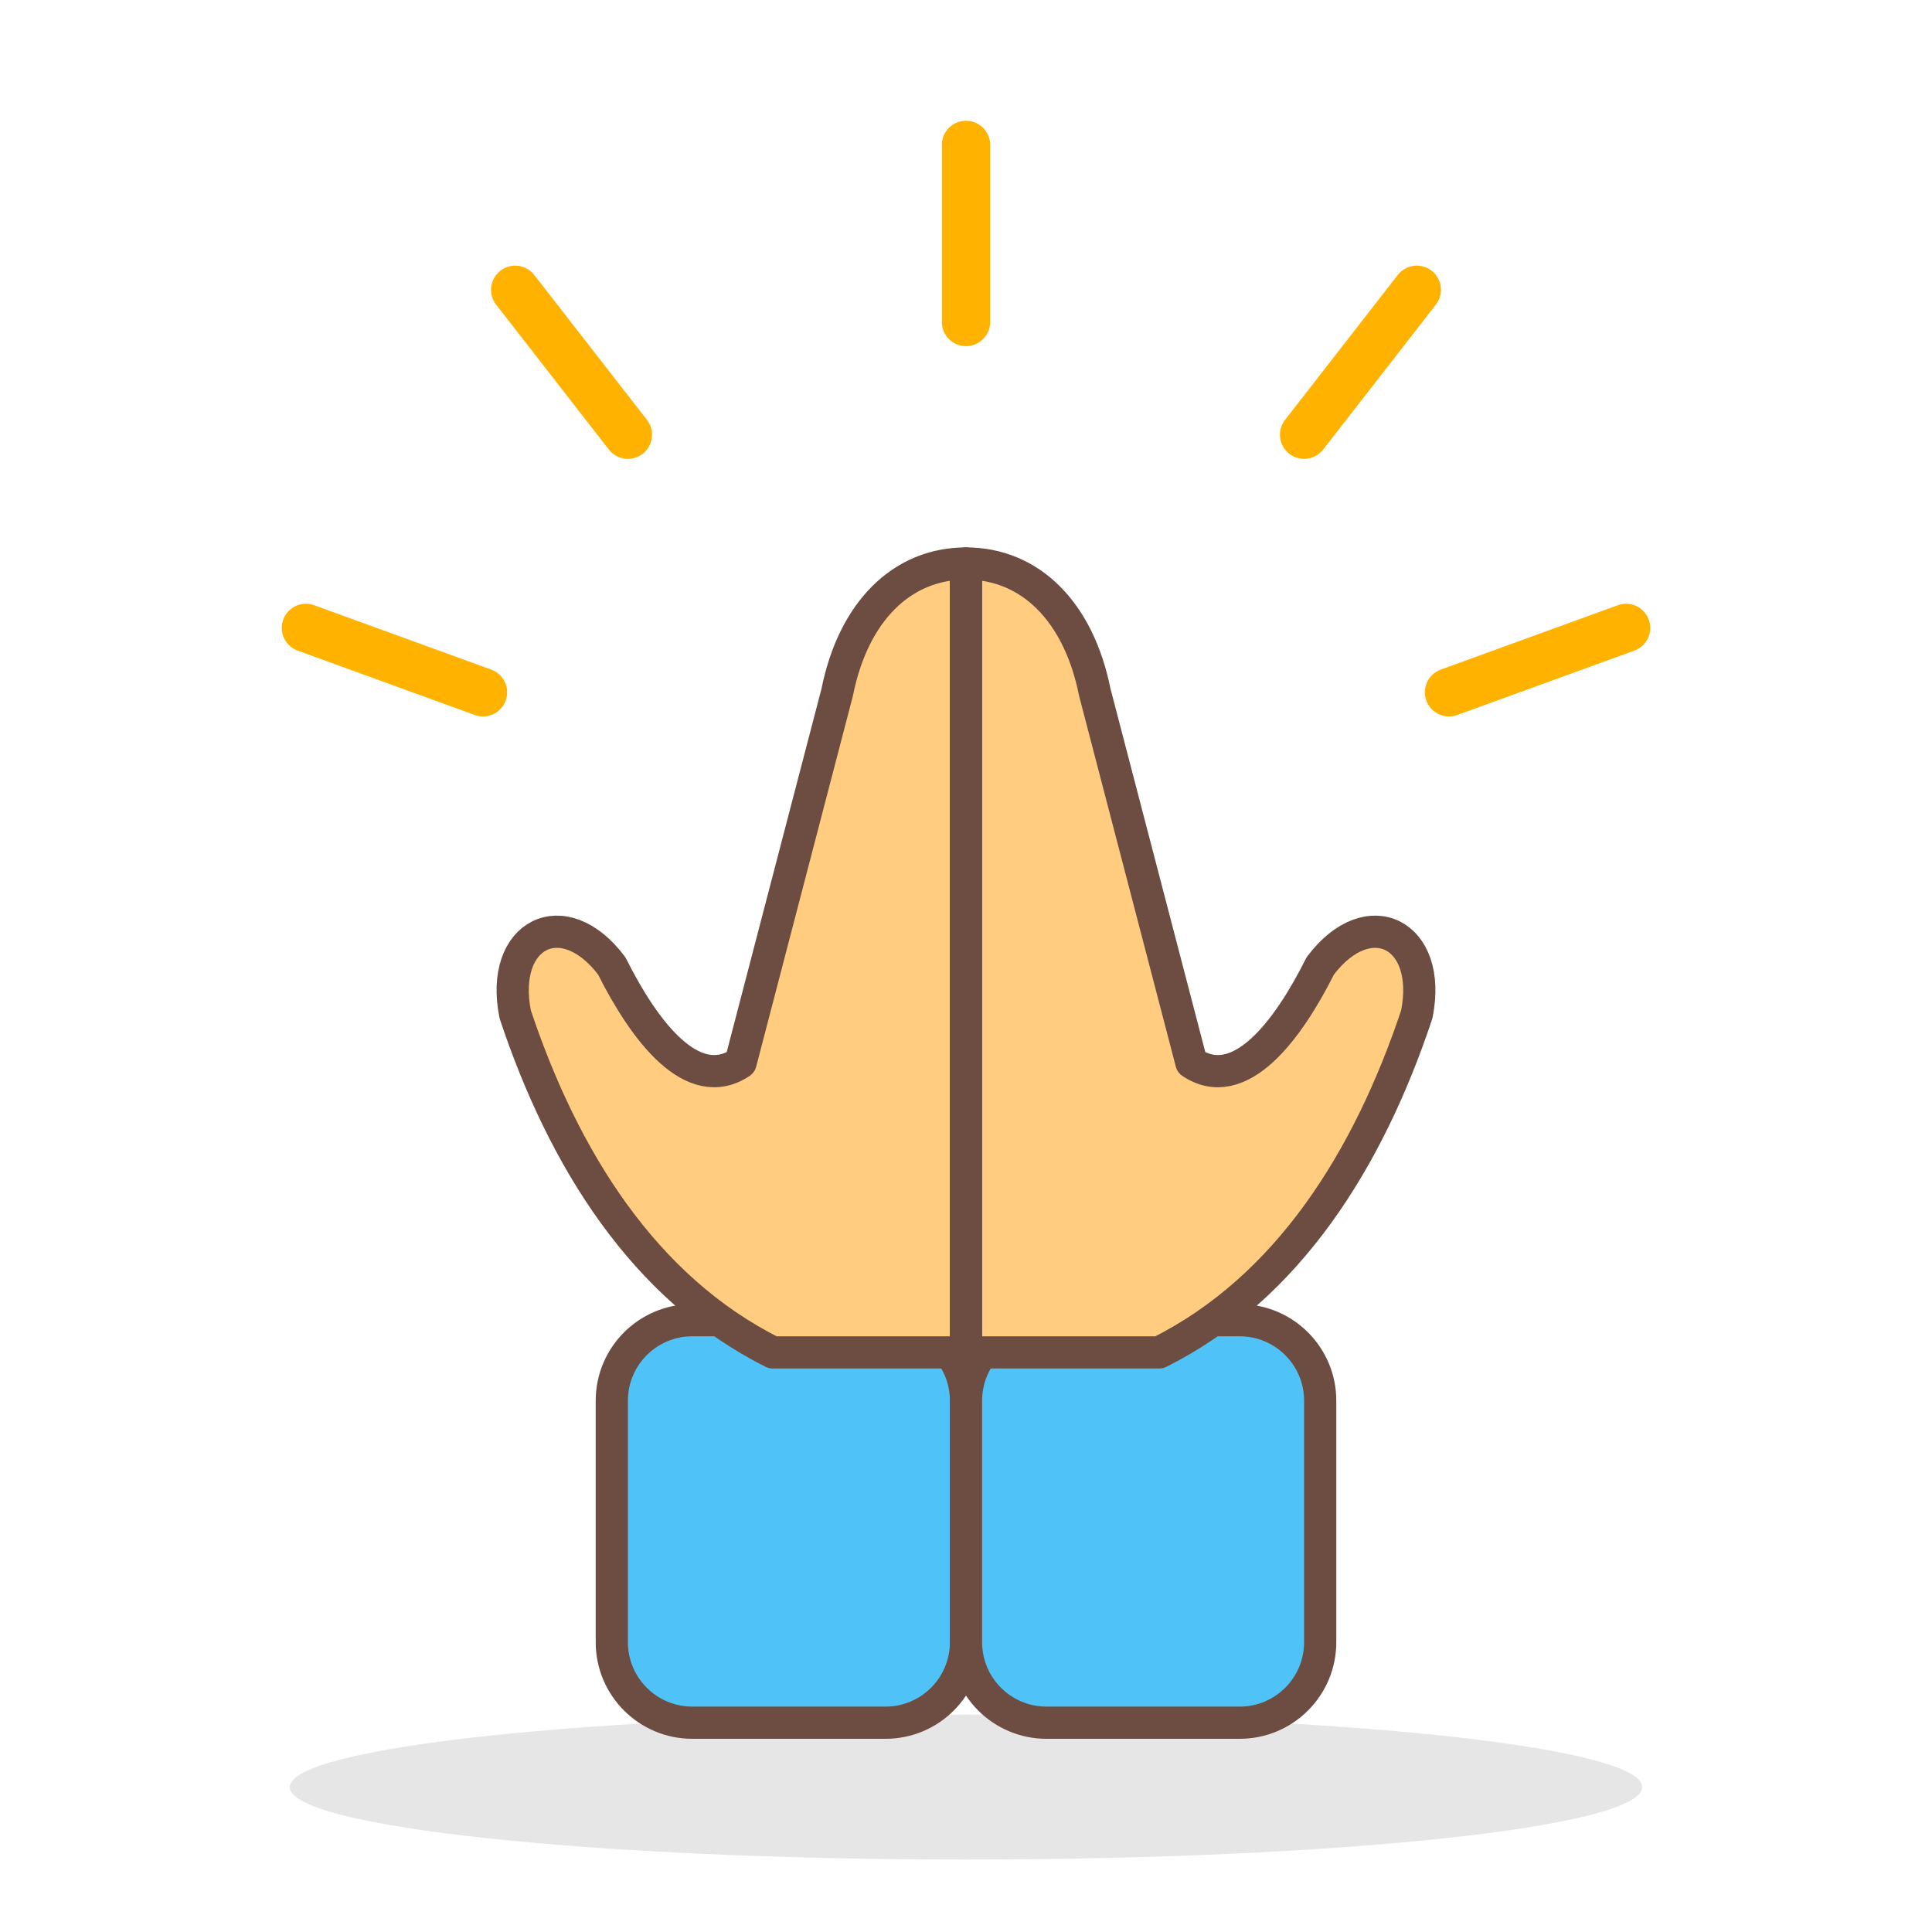
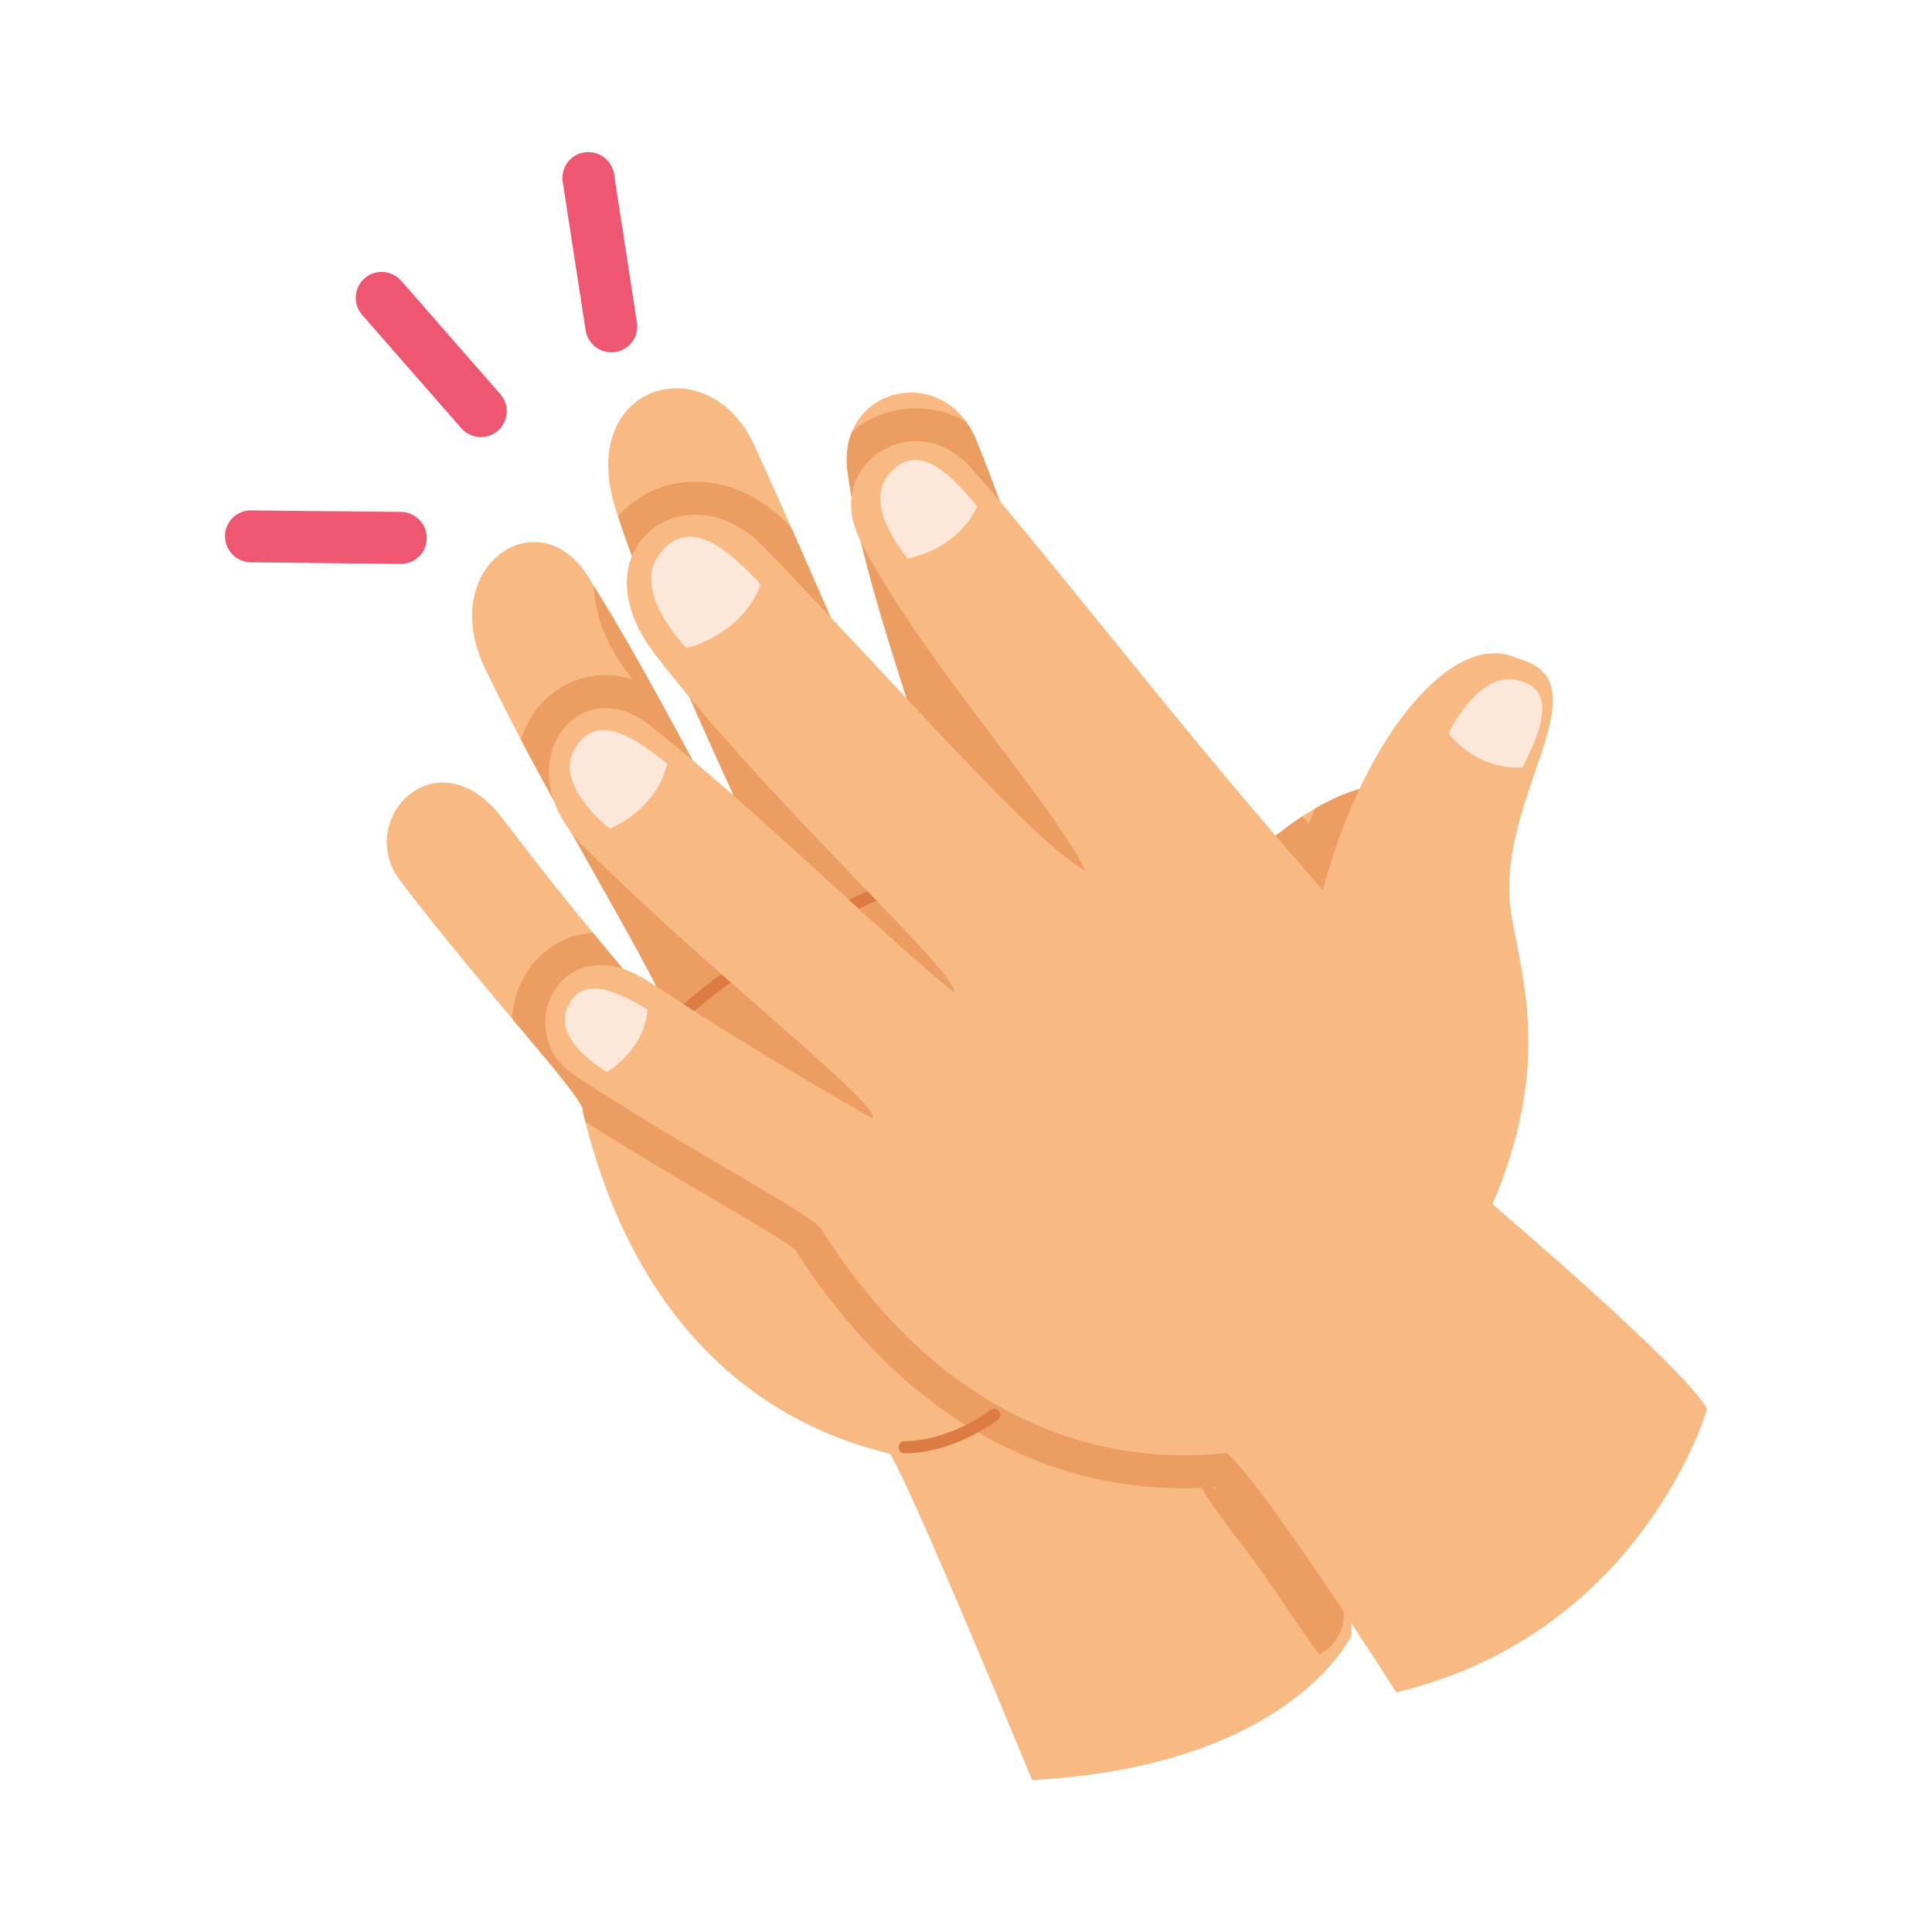
- <svg xmlns="http://www.w3.org/2000/svg" viewBox="0 0 240 240" role="img" aria-label="Manos aplaudiendo">
-   <ellipse cx="120" cy="222" rx="84" ry="9" fill="#000" opacity="0.1" />
-   <g stroke="#ffb300" stroke-width="6" stroke-linecap="round">
-     <path d="M120 40 V18" />
-     <path d="M78 54 L64 36" />
-     <path d="M162 54 L176 36" />
-     <path d="M60 86 L38 78" />
-     <path d="M180 86 L202 78" />
+ <svg xmlns="http://www.w3.org/2000/svg" role="img" aria-label="Manos aplaudiendo" id="Capa_1" data-name="Capa 1" viewBox="0 0 500 500">
+   <defs>
+     <style>
+       .cls-1 {
+         fill: #fce7d8;
+       }
+ 
+       .cls-2 {
+         fill: #dc7b42;
+       }
+ 
+       .cls-3 {
+         fill: #eb9d62;
+       }
+ 
+       .cls-4 {
+         fill: #ef5670;
+       }
+ 
+       .cls-5 {
+         fill: #f8b983;
+       }
+     </style>
+   </defs>
+   <g>
+     <path class="cls-4" d="M151.25,39.42c-3.66.54-6.17,3.97-5.61,7.64l5.91,38.38c.56,3.67,4,6.21,7.66,5.67,3.67-.55,6.19-3.97,5.62-7.64l-5.91-38.38c-.56-3.66-4.01-6.21-7.67-5.66Z" />
+     <path class="cls-4" d="M60.22,134.02c1.27-1.26,2.95-1.94,4.75-1.93l38.78.39c1.8.01,3.48.73,4.75,2.01,1.27,1.28,1.96,2.98,1.95,4.78,0,1.8-.72,3.48-1.99,4.73-1.27,1.26-2.96,1.94-4.76,1.93l-38.78-.4c-3.7-.04-6.7-3.08-6.69-6.8,0-1.79.72-3.47,1.99-4.72Z" />
+     <path class="cls-4" d="M99.22,70.39c1.79.12,3.42.93,4.62,2.29l25.61,29.29c1.19,1.35,1.79,3.08,1.67,4.88-.11,1.8-.92,3.43-2.27,4.61-1.35,1.18-3.08,1.76-4.87,1.63-1.79-.12-3.43-.94-4.62-2.29l-25.62-29.29c-2.44-2.79-2.17-7.04.61-9.49,1.34-1.17,3.07-1.75,4.86-1.62Z" />
  </g>
-   <g fill="#ffcc80" stroke="#6d4c41" stroke-width="4" stroke-linejoin="round">
-     <rect x="76" y="164" width="44" height="50" rx="10" fill="#4fc3f7" />
-     <rect x="120" y="164" width="44" height="50" rx="10" fill="#4fc3f7" />
-     <path d="M120 70 C112 70 106 76 104 86 L92 132 C86 136 80 128 76 120 C70 112 62 116 64 126 C70 144 80 160 96 168 L120 168 Z" />
-     <path d="M120 70 C128 70 134 76 136 86 L148 132 C154 136 160 128 164 120 C170 112 178 116 176 126 C170 144 160 160 144 168 L120 168 Z" />
+   <g>
+     <g>
+       <path class="cls-5" d="M267.09,460.65s-30.37-73.79-36.72-84.42c-34.75-8.15-66.82-34.53-79.56-88.75.89-3.04-24.63-29.8-47.21-59.52-11.68-15.37,8.2-36.78,24.67-18.29,3.69,4.16,12.44,17.36,44.43,54.55,3.46-2.46-27.08-49.43-47.19-91.28-12.64-26.28,13.77-44.35,26.69-23.72,19.56,31.24,35.69,65.51,51.19,91.23,2.99-3.92-28.15-60.48-43.88-108.09-10.93-33.08,23.82-43.15,35.73-17.07,21.14,46.29,40.97,96.5,50.75,106.69-2.92-21.68-22.3-66.89-26.65-99.94-2.87-22.09,25.05-28.45,33.3-8.19,11.04,27.1,29.9,85.18,49.62,133.24,22.87-33.72,54.4-52.88,67.39-39.8,20.3,13.75-18.77,32.83-23.58,62.35-2.81,17.23-3.58,40.56-29.42,68.71,36.3,63,33.04,85.08,33.04,85.08,0,0-15.82,33.74-82.6,37.24Z" />
+       <path class="cls-3" d="M346.07,269.63c4.81-29.52,43.88-48.6,23.58-62.35-6.38-6.43-17.24-5.07-29.34,1.97-.53,1.32-1.04,2.66-1.53,4.02-.58-.67-1.15-1.34-1.73-2.01-11.64,7.61-24.15,20.14-34.79,35.82-19.72-48.06-38.59-106.14-49.62-133.24-.71-1.75-1.58-3.3-2.55-4.66-2.47-1.41-5.1-2.43-7.84-3-7.79-1.61-15.85.52-21.76,5.52-1.18,2.89-1.67,6.36-1.15,10.33,4.35,33.05,23.73,78.26,26.65,99.94-8.28-8.63-23.78-45.97-41.17-85.33-.33-.35-.66-.69-1-1.04-5.2-5.39-11.4-8.96-17.93-10.31-9.99-2.07-19.78,1.17-25.96,8.34,15.87,47.34,46.42,102.92,43.46,106.81-15.11-25.06-30.82-58.24-49.71-88.83.21,7.5,3.32,15.51,9.18,23.11.27.35.54.7.82,1.05-.72-.22-1.45-.4-2.18-.55-10.1-2.09-19.84,2.53-24.83,11.78-.75,1.4-1.37,2.87-1.86,4.4,9.88,18.81,20.54,37.2,28.07,50.81.07.07.15.14.22.2-.04-.01-.09-.02-.13-.04,6.88,12.44,11.13,20.85,9.72,21.85-7.7-8.95-14.05-16.5-19.31-22.88-8.4.72-15.58,5.82-18.97,13.97-1.11,2.67-1.72,5.51-1.84,8.37,10.92,12.95,18.72,22.1,18.22,23.81.22.94.45,1.87.68,2.79,11.98,7.63,23.76,14.55,33.56,20.31,8.42,4.95,17.89,10.52,20.66,12.71,0,0,.01.02.02.03,10.85,16.96,23.42,30.7,37.34,40.83,12.92,9.4,27.03,15.73,41.93,18.83,9.52,1.97,19.33,2.61,29.24,1.91,3.81,4.16-15.18-13.99,7.78,15.67,7.32,9.46,13.67,20.06,19.39,27.56,4.88-2.23,6.05-7.33,6.05-7.33,0,0,5.5-19.45-30.8-82.45,25.84-28.14,26.62-51.48,29.42-68.71Z" />
+       <path class="cls-2" d="M166.2,275.15c-.53.24-1.15.2-1.64-.2-.67-.53-.77-1.53-.23-2.21,26.51-32.85,85.17-53.86,95.47-52.95.88.07,1.51.84,1.44,1.71-.08.86-.85,1.48-1.71,1.42-9.64-.83-67.36,20.34-92.76,51.79-.17.2-.37.33-.58.43Z" />
+       <path class="cls-2" d="M250.35,326.8c-.06.03-.14.07-.21.08-.83.24-1.7-.21-1.96-1.07-8.53-28.97,15.39-54.71,22.93-61.89.62-.58,1.63-.58,2.21.04.6.65.59,1.63-.04,2.22-7.22,6.89-30.11,31.48-22.09,58.72.23.78-.16,1.57-.85,1.89Z" />
+       <path class="cls-2" d="M249.8,372.38c-8.83,4.03-15.43,3.75-15.78,3.72-.85-.04-1.52-.77-1.48-1.65.06-.84.77-1.54,1.65-1.48.1,0,10.43.41,22.22-8.06.69-.5,1.67-.34,2.18.36.52.72.35,1.7-.34,2.2-2.94,2.09-5.79,3.7-8.44,4.91Z" />
+       <path class="cls-2" d="M300.72,351.64c-4.96,2.27-10.92,4.33-17.71,5.47-.86.13-1.67-.44-1.81-1.27-.15-.84.41-1.66,1.28-1.81,20.22-3.42,32.83-15.39,32.94-15.5.58-.6,1.62-.59,2.23.03.59.63.57,1.63-.05,2.22-.36.36-6.44,6.09-16.88,10.86Z" />
+     </g>
+     <g>
+       <path class="cls-5" d="M361.37,437.99s-34.42-54.05-43.94-61.97c-35.49,3.85-74.49-10.39-104.51-57.31-.18-3.17-33.13-19.94-64.29-40.48-16.12-10.62-4.47-37.42,17.2-25.44,4.86,2.7,17.49,12.24,60.02,36.7,2.45-3.47-41.96-37.64-74.82-70.44-20.65-20.59-1.73-46.41,17.31-31.23,28.82,22.98,55.41,49.95,78.57,69.06,1.52-4.69-46.63-47.71-77.28-87.39-21.29-27.57,8.15-48.61,28.04-27.96,35.31,36.65,70.68,77.43,83.29,83.79-9.95-19.48-43.24-55.69-58.31-85.43-10.04-19.89,14.19-35.16,28.69-18.78,19.41,21.89,56.48,70.42,91.04,109.21,10.38-39.4,33.76-67.94,50.36-59.91,23.71,6.23-6.81,37.2-1.55,66.64,3.07,17.18,10.09,39.45-4.95,74.58,55.15,47.38,55.53,53.12,55.53,53.12,0,0-16.68,57.93-80.4,73.23Z" />
+       <path class="cls-1" d="M196.9,151.3c-5.21,13.31-19.23,16.42-19.23,16.42,0,0-14.47-14.6-7.02-24.31,7.39-9.66,16.79-2.3,26.25,7.88Z" />
+       <path class="cls-1" d="M252.89,131.09c-5.38,11.49-17.97,13.44-17.97,13.44,0,0-11.98-13.76-4.82-21.93,7.1-8.13,15.01-1.07,22.79,8.49Z" />
+       <path class="cls-1" d="M394.03,198.6c-12.41.69-19.16-8.83-19.16-8.83,0,0,7.54-16.04,17.69-13.78,10.09,2.23,6.92,11.91,1.47,22.61Z" />
+       <path class="cls-1" d="M172.68,197.66c-2.95,12.34-14.89,16.79-14.89,16.79,0,0-14.51-11.06-9.14-20.51,5.32-9.39,14.48-4.07,24.03,3.72Z" />
+       <path class="cls-1" d="M167.61,261.25c-.96,10.86-10.54,16.14-10.54,16.14,0,0-13.72-7.58-10.35-16.28,3.34-8.65,11.8-5.29,20.9.14Z" />
+     </g>
  </g>
-   <path d="M120 72 V166" stroke="#6d4c41" stroke-width="4" />
</svg>
